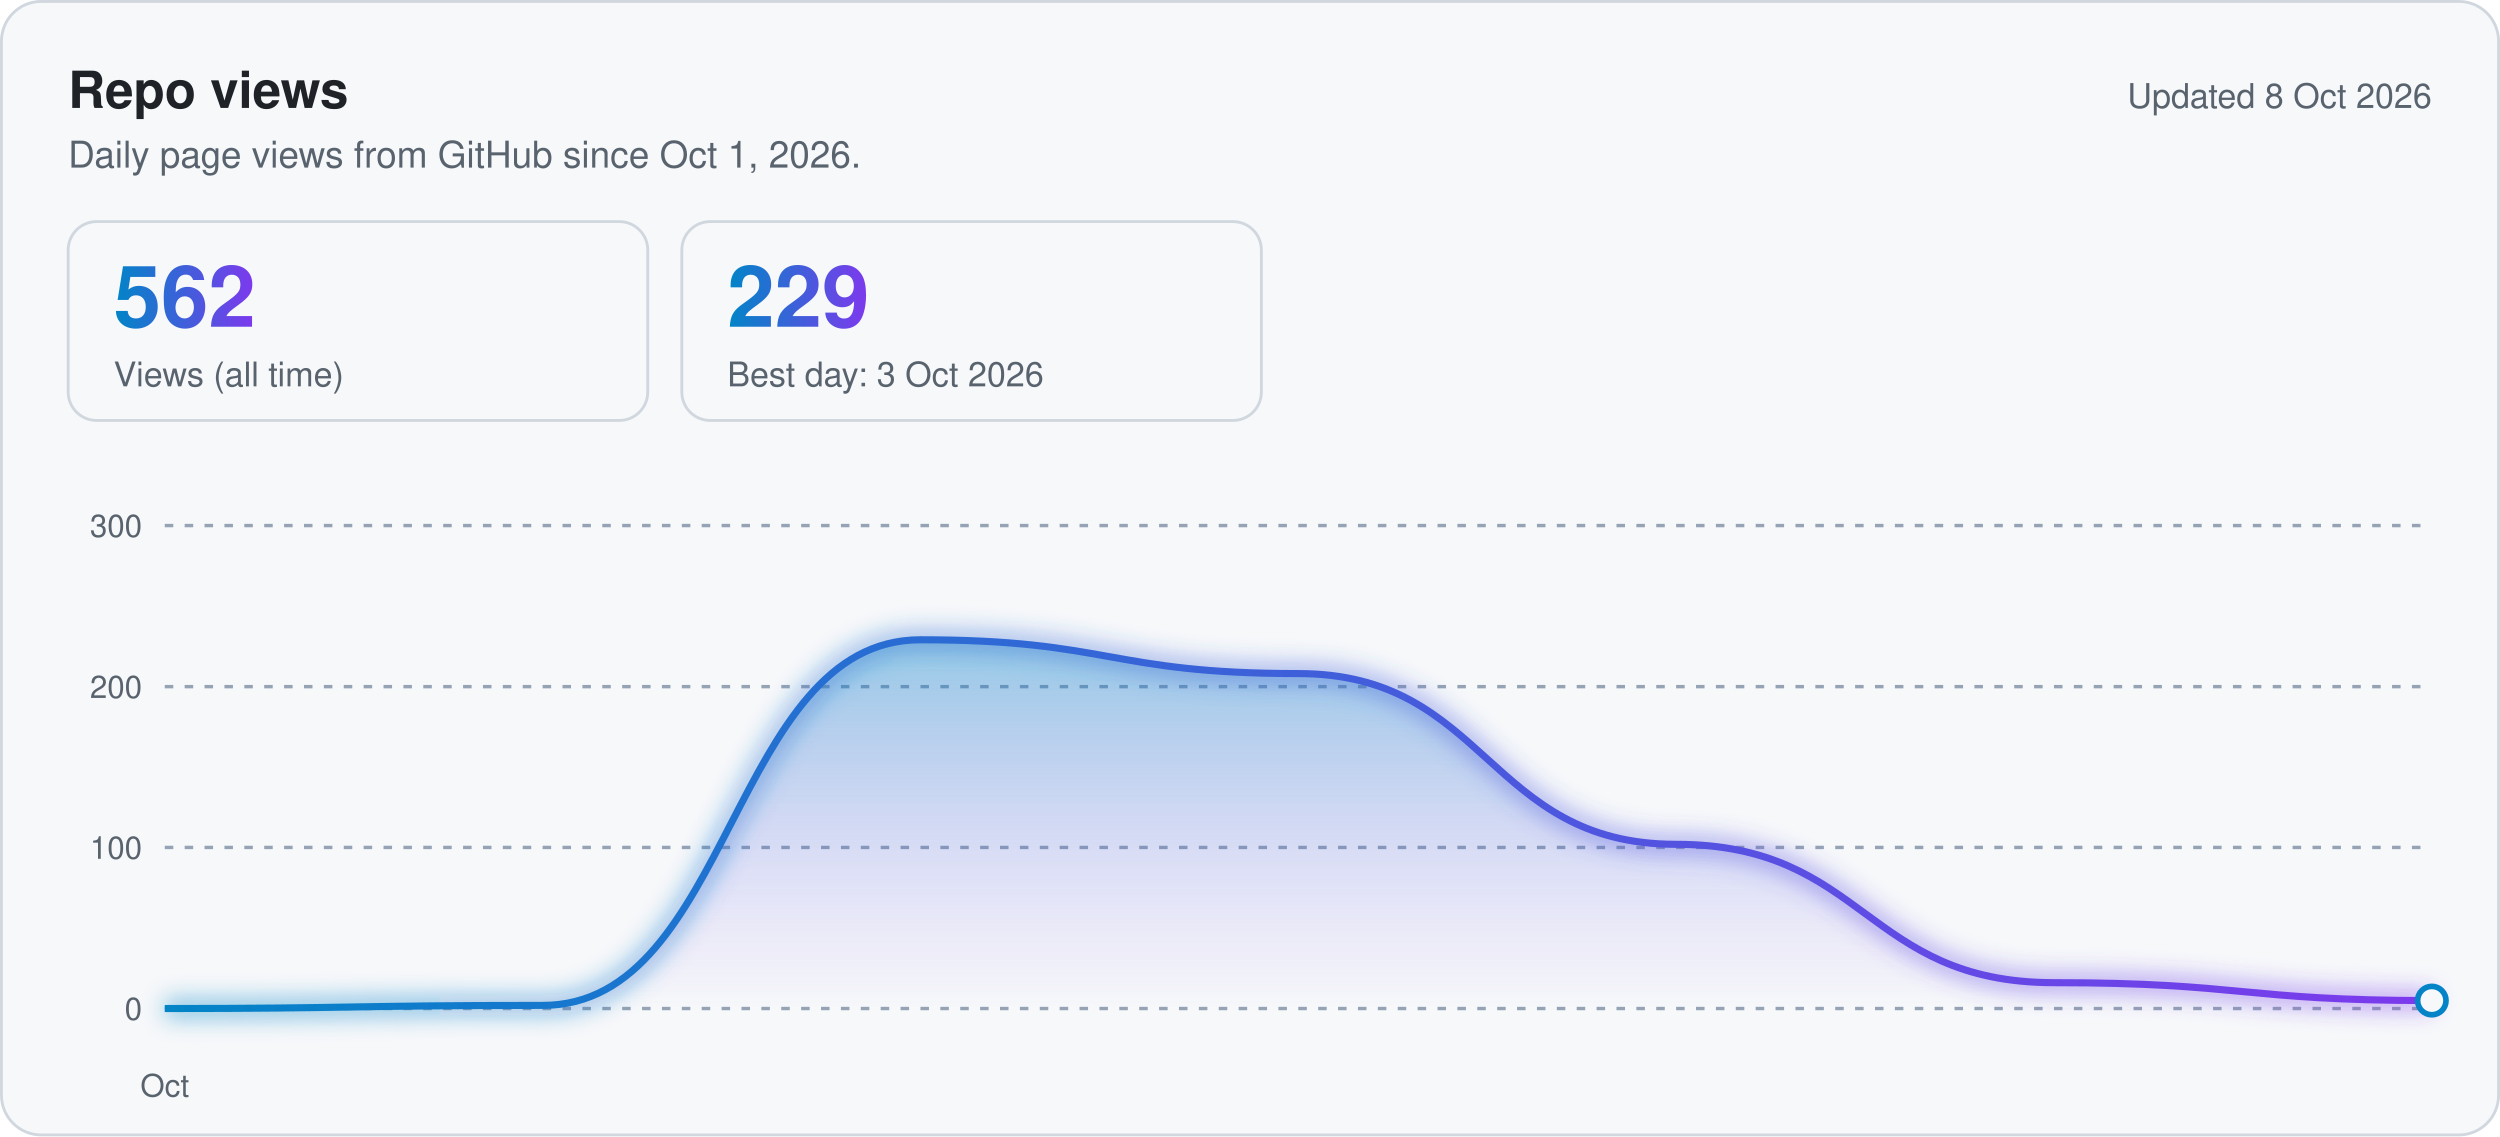
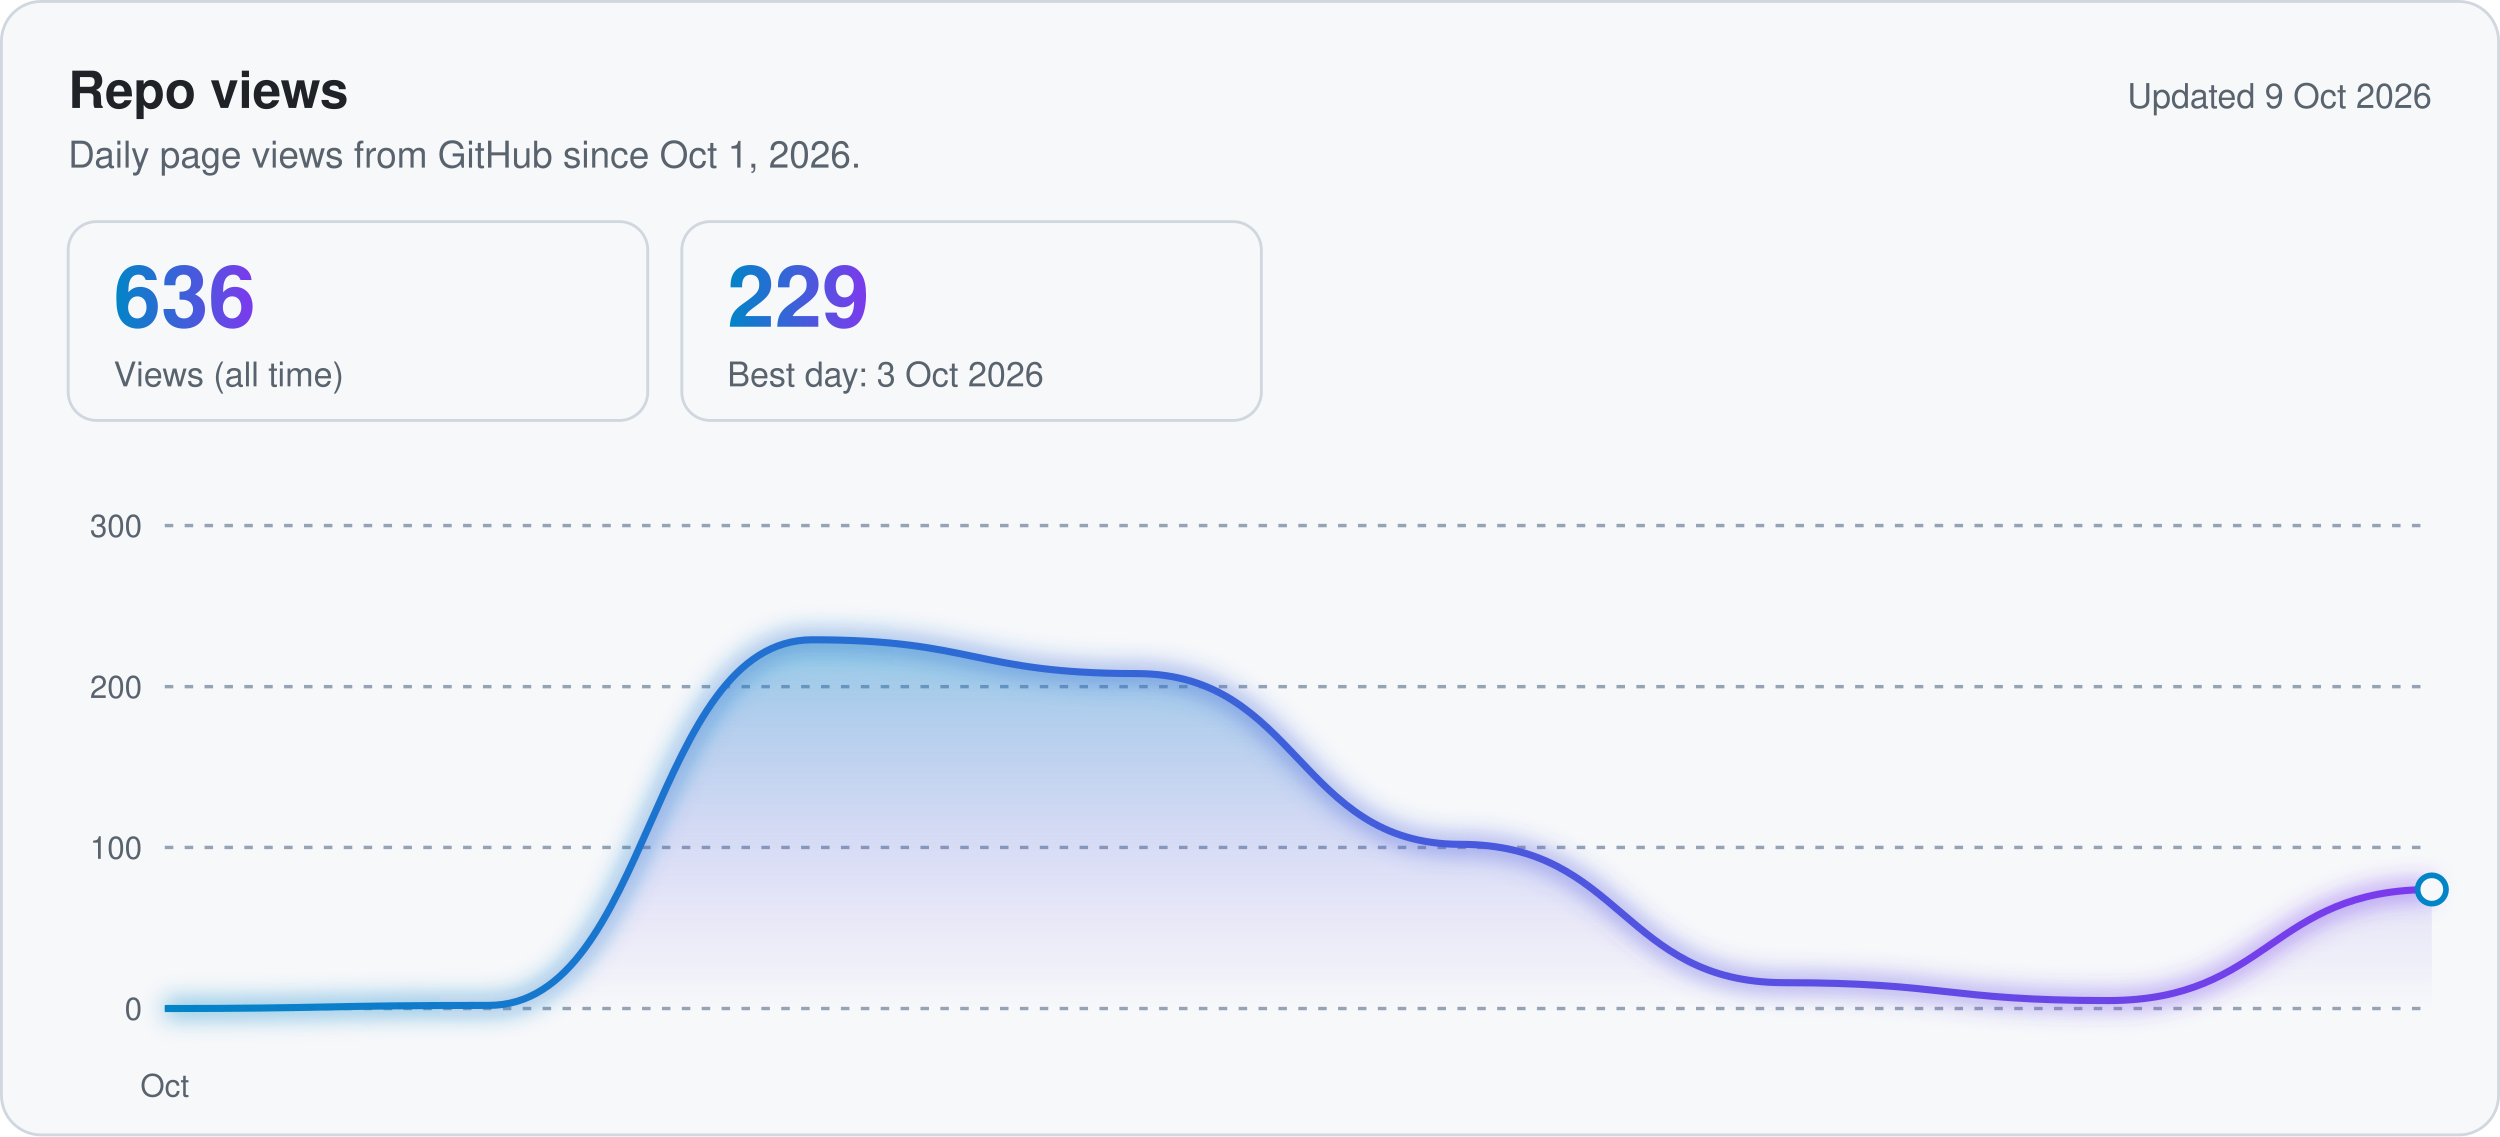
<svg xmlns="http://www.w3.org/2000/svg" viewBox="0 0 880 400" width="880" height="400" role="img" aria-label="Repo views" font-family="'Segoe UI', system-ui, -apple-system, Helvetica, Arial, sans-serif">
  <style>@keyframes draw{from{stroke-dasharray:1;stroke-dashoffset:1}to{stroke-dasharray:1;stroke-dashoffset:0}}@keyframes fade{from{opacity:0}}.ln,.gw{animation:draw 2.2s ease-out .2s backwards}.fd{animation:fade 1.4s ease 1.2s backwards}@media (prefers-reduced-motion:reduce){.lwv{display:none}}@media (prefers-reduced-motion:reduce){*{animation:none!important}}</style>
  <defs>
    <linearGradient id="lg" x1="0" x2="1">
      <stop offset="0" stop-color="#0284c7" />
      <stop offset="1" stop-color="#7c3aed" />
    </linearGradient>
    <linearGradient id="ag" x1="0" x2="0" y1="0" y2="1">
      <stop offset="0" stop-color="#0284c7" stop-opacity=".4" />
      <stop offset="1" stop-color="#7c3aed" stop-opacity="0" />
    </linearGradient>
    <filter id="gw" x="-5%" y="-30%" width="110%" height="160%">
      <feGaussianBlur stdDeviation="4" />
    </filter>
    <linearGradient id="wv" gradientUnits="userSpaceOnUse" x1="0" y1="0" x2="880" y2="0" gradientTransform="translate(-90,0)">
      <stop offset="0" stop-color="#fff" stop-opacity="0" />
      <stop offset=".04" stop-color="#fff" stop-opacity="0" />
      <stop offset=".08" stop-color="#fff" stop-opacity="1" />
      <stop offset=".086" stop-color="#fff" stop-opacity="0" />
      <stop offset="1" stop-color="#fff" stop-opacity="0" />
      <animateTransform attributeName="gradientTransform" type="translate" from="-90 0" to="970 0" dur="10s" begin="2.4s" repeatCount="indefinite" />
    </linearGradient>
  </defs>
  <rect x=".5" y=".5" width="879" height="399" rx="14" fill="#f6f8fa" stroke="#d0d7de" />
  <text x="24" y="38" font-size="18" font-weight="700" fill="#1f2328">Repo views</text>
  <text x="24" y="59" font-size="13" fill="#59636e">Daily page views from GitHub since Oct 1, 2026.</text>
-   <text x="856" y="38" font-size="12" fill="#59636e" text-anchor="end">Updated 8 Oct 2026</text>
+   <text x="856" y="38" font-size="12" fill="#59636e" text-anchor="end">Updated 9 Oct 2026</text>
  <rect x="24" y="78" width="204" height="70" rx="10" fill="none" stroke="#d0d7de" />
-   <text x="40" y="115" font-size="30" font-weight="700" fill="url(#lg)">562</text>
+   <text x="40" y="115" font-size="30" font-weight="700" fill="url(#lg)">636</text>
  <text x="40" y="136" font-size="12" fill="#59636e">Views (all time)</text>
  <rect x="240" y="78" width="204" height="70" rx="10" fill="none" stroke="#d0d7de" />
  <text x="256" y="115" font-size="30" font-weight="700" fill="url(#lg)">229</text>
  <text x="256" y="136" font-size="12" fill="#59636e">Best day: 3 Oct 2026</text>
  <line x1="58" x2="856" y1="355.0" y2="355.0" stroke="#95a3b5" stroke-width="1.2" stroke-dasharray="3 4" />
  <text x="50" y="359.0" font-size="11" fill="#59636e" text-anchor="end">0</text>
  <line x1="58" x2="856" y1="298.3" y2="298.3" stroke="#95a3b5" stroke-width="1.2" stroke-dasharray="3 4" />
  <text x="50" y="302.3" font-size="11" fill="#59636e" text-anchor="end">100</text>
  <line x1="58" x2="856" y1="241.7" y2="241.7" stroke="#95a3b5" stroke-width="1.2" stroke-dasharray="3 4" />
  <text x="50" y="245.7" font-size="11" fill="#59636e" text-anchor="end">200</text>
  <line x1="58" x2="856" y1="185.0" y2="185.0" stroke="#95a3b5" stroke-width="1.2" stroke-dasharray="3 4" />
  <text x="50" y="189.0" font-size="11" fill="#59636e" text-anchor="end">300</text>
  <text x="58.0" y="386" font-size="11" fill="#59636e" text-anchor="middle">Oct</text>
-   <path class="fd" d="M58.0,355.0C124.5,355.0 124.5,353.9 191.0,353.9C257.5,353.9 257.5,225.2 324.0,225.2C390.5,225.2 390.5,237.1 457.0,237.1C523.5,237.1 523.5,297.2 590.0,297.2C656.5,297.2 656.5,345.9 723.0,345.9C789.5,345.9 789.5,352.2 856.0,352.2L856.0,355.0L58.0,355.0Z" fill="url(#ag)" />
-   <path class="gw" d="M58.0,355.0C124.5,355.0 124.5,353.9 191.0,353.9C257.5,353.9 257.5,225.2 324.0,225.2C390.5,225.2 390.5,237.1 457.0,237.1C523.5,237.1 523.5,297.2 590.0,297.2C656.5,297.2 656.5,345.9 723.0,345.9C789.5,345.9 789.5,352.2 856.0,352.2" pathLength="1" fill="none" stroke="url(#lg)" stroke-width="7" stroke-opacity=".45" filter="url(#gw)" />
-   <path class="ln" d="M58.0,355.0C124.5,355.0 124.5,353.9 191.0,353.9C257.5,353.9 257.5,225.2 324.0,225.2C390.5,225.2 390.5,237.1 457.0,237.1C523.5,237.1 523.5,297.2 590.0,297.2C656.5,297.2 656.5,345.9 723.0,345.9C789.5,345.9 789.5,352.2 856.0,352.2" pathLength="1" fill="none" stroke="url(#lg)" stroke-width="2.5" stroke-linejoin="round" />
-   <path class="lwv" d="M58.0,355.0C124.5,355.0 124.5,353.9 191.0,353.9C257.5,353.9 257.5,225.2 324.0,225.2C390.5,225.2 390.5,237.1 457.0,237.1C523.5,237.1 523.5,297.2 590.0,297.2C656.5,297.2 656.5,345.9 723.0,345.9C789.5,345.9 789.5,352.2 856.0,352.2" fill="none" stroke="url(#wv)" stroke-width="5.5" stroke-linecap="round" filter="url(#gw)" />
-   <path class="lwv" d="M58.0,355.0C124.5,355.0 124.5,353.9 191.0,353.9C257.5,353.9 257.5,225.2 324.0,225.2C390.5,225.2 390.5,237.1 457.0,237.1C523.5,237.1 523.5,297.2 590.0,297.2C656.5,297.2 656.5,345.9 723.0,345.9C789.5,345.9 789.5,352.2 856.0,352.2" fill="none" stroke="url(#wv)" stroke-width="2" stroke-linecap="round" />
-   <circle class="fd" cx="856.0" cy="352.2" r="5" fill="#f6f8fa" stroke="#0284c7" stroke-width="2" />
+   <path class="fd" d="M58.0,355.0C115.0,355.0 115.0,353.9 172.0,353.9C229.0,353.9 229.0,225.2 286.0,225.2C343.0,225.2 343.0,237.1 400.0,237.1C457.0,237.1 457.0,297.2 514.0,297.2C571.0,297.2 571.0,345.9 628.0,345.9C685.0,345.9 685.0,352.2 742.0,352.2C799.0,352.2 799.0,313.1 856.0,313.1L856.0,355.0L58.0,355.0Z" fill="url(#ag)" />
+   <path class="gw" d="M58.0,355.0C115.0,355.0 115.0,353.9 172.0,353.9C229.0,353.9 229.0,225.2 286.0,225.2C343.0,225.2 343.0,237.1 400.0,237.1C457.0,237.1 457.0,297.2 514.0,297.2C571.0,297.2 571.0,345.9 628.0,345.9C685.0,345.9 685.0,352.2 742.0,352.2C799.0,352.2 799.0,313.1 856.0,313.1" pathLength="1" fill="none" stroke="url(#lg)" stroke-width="7" stroke-opacity=".45" filter="url(#gw)" />
+   <path class="ln" d="M58.0,355.0C115.0,355.0 115.0,353.9 172.0,353.9C229.0,353.9 229.0,225.2 286.0,225.2C343.0,225.2 343.0,237.1 400.0,237.1C457.0,237.1 457.0,297.2 514.0,297.2C571.0,297.2 571.0,345.9 628.0,345.9C685.0,345.9 685.0,352.2 742.0,352.2C799.0,352.2 799.0,313.1 856.0,313.1" pathLength="1" fill="none" stroke="url(#lg)" stroke-width="2.5" stroke-linejoin="round" />
+   <path class="lwv" d="M58.0,355.0C115.0,355.0 115.0,353.9 172.0,353.9C229.0,353.9 229.0,225.2 286.0,225.2C343.0,225.2 343.0,237.1 400.0,237.1C457.0,237.1 457.0,297.2 514.0,297.2C571.0,297.2 571.0,345.9 628.0,345.9C685.0,345.9 685.0,352.2 742.0,352.2C799.0,352.2 799.0,313.1 856.0,313.1" fill="none" stroke="url(#wv)" stroke-width="5.5" stroke-linecap="round" filter="url(#gw)" />
+   <path class="lwv" d="M58.0,355.0C115.0,355.0 115.0,353.9 172.0,353.9C229.0,353.9 229.0,225.2 286.0,225.2C343.0,225.2 343.0,237.1 400.0,237.1C457.0,237.1 457.0,297.2 514.0,297.2C571.0,297.2 571.0,345.9 628.0,345.9C685.0,345.9 685.0,352.2 742.0,352.2C799.0,352.2 799.0,313.1 856.0,313.1" fill="none" stroke="url(#wv)" stroke-width="2" stroke-linecap="round" />
+   <circle class="fd" cx="856.0" cy="313.1" r="5" fill="#f6f8fa" stroke="#0284c7" stroke-width="2" />
</svg>
